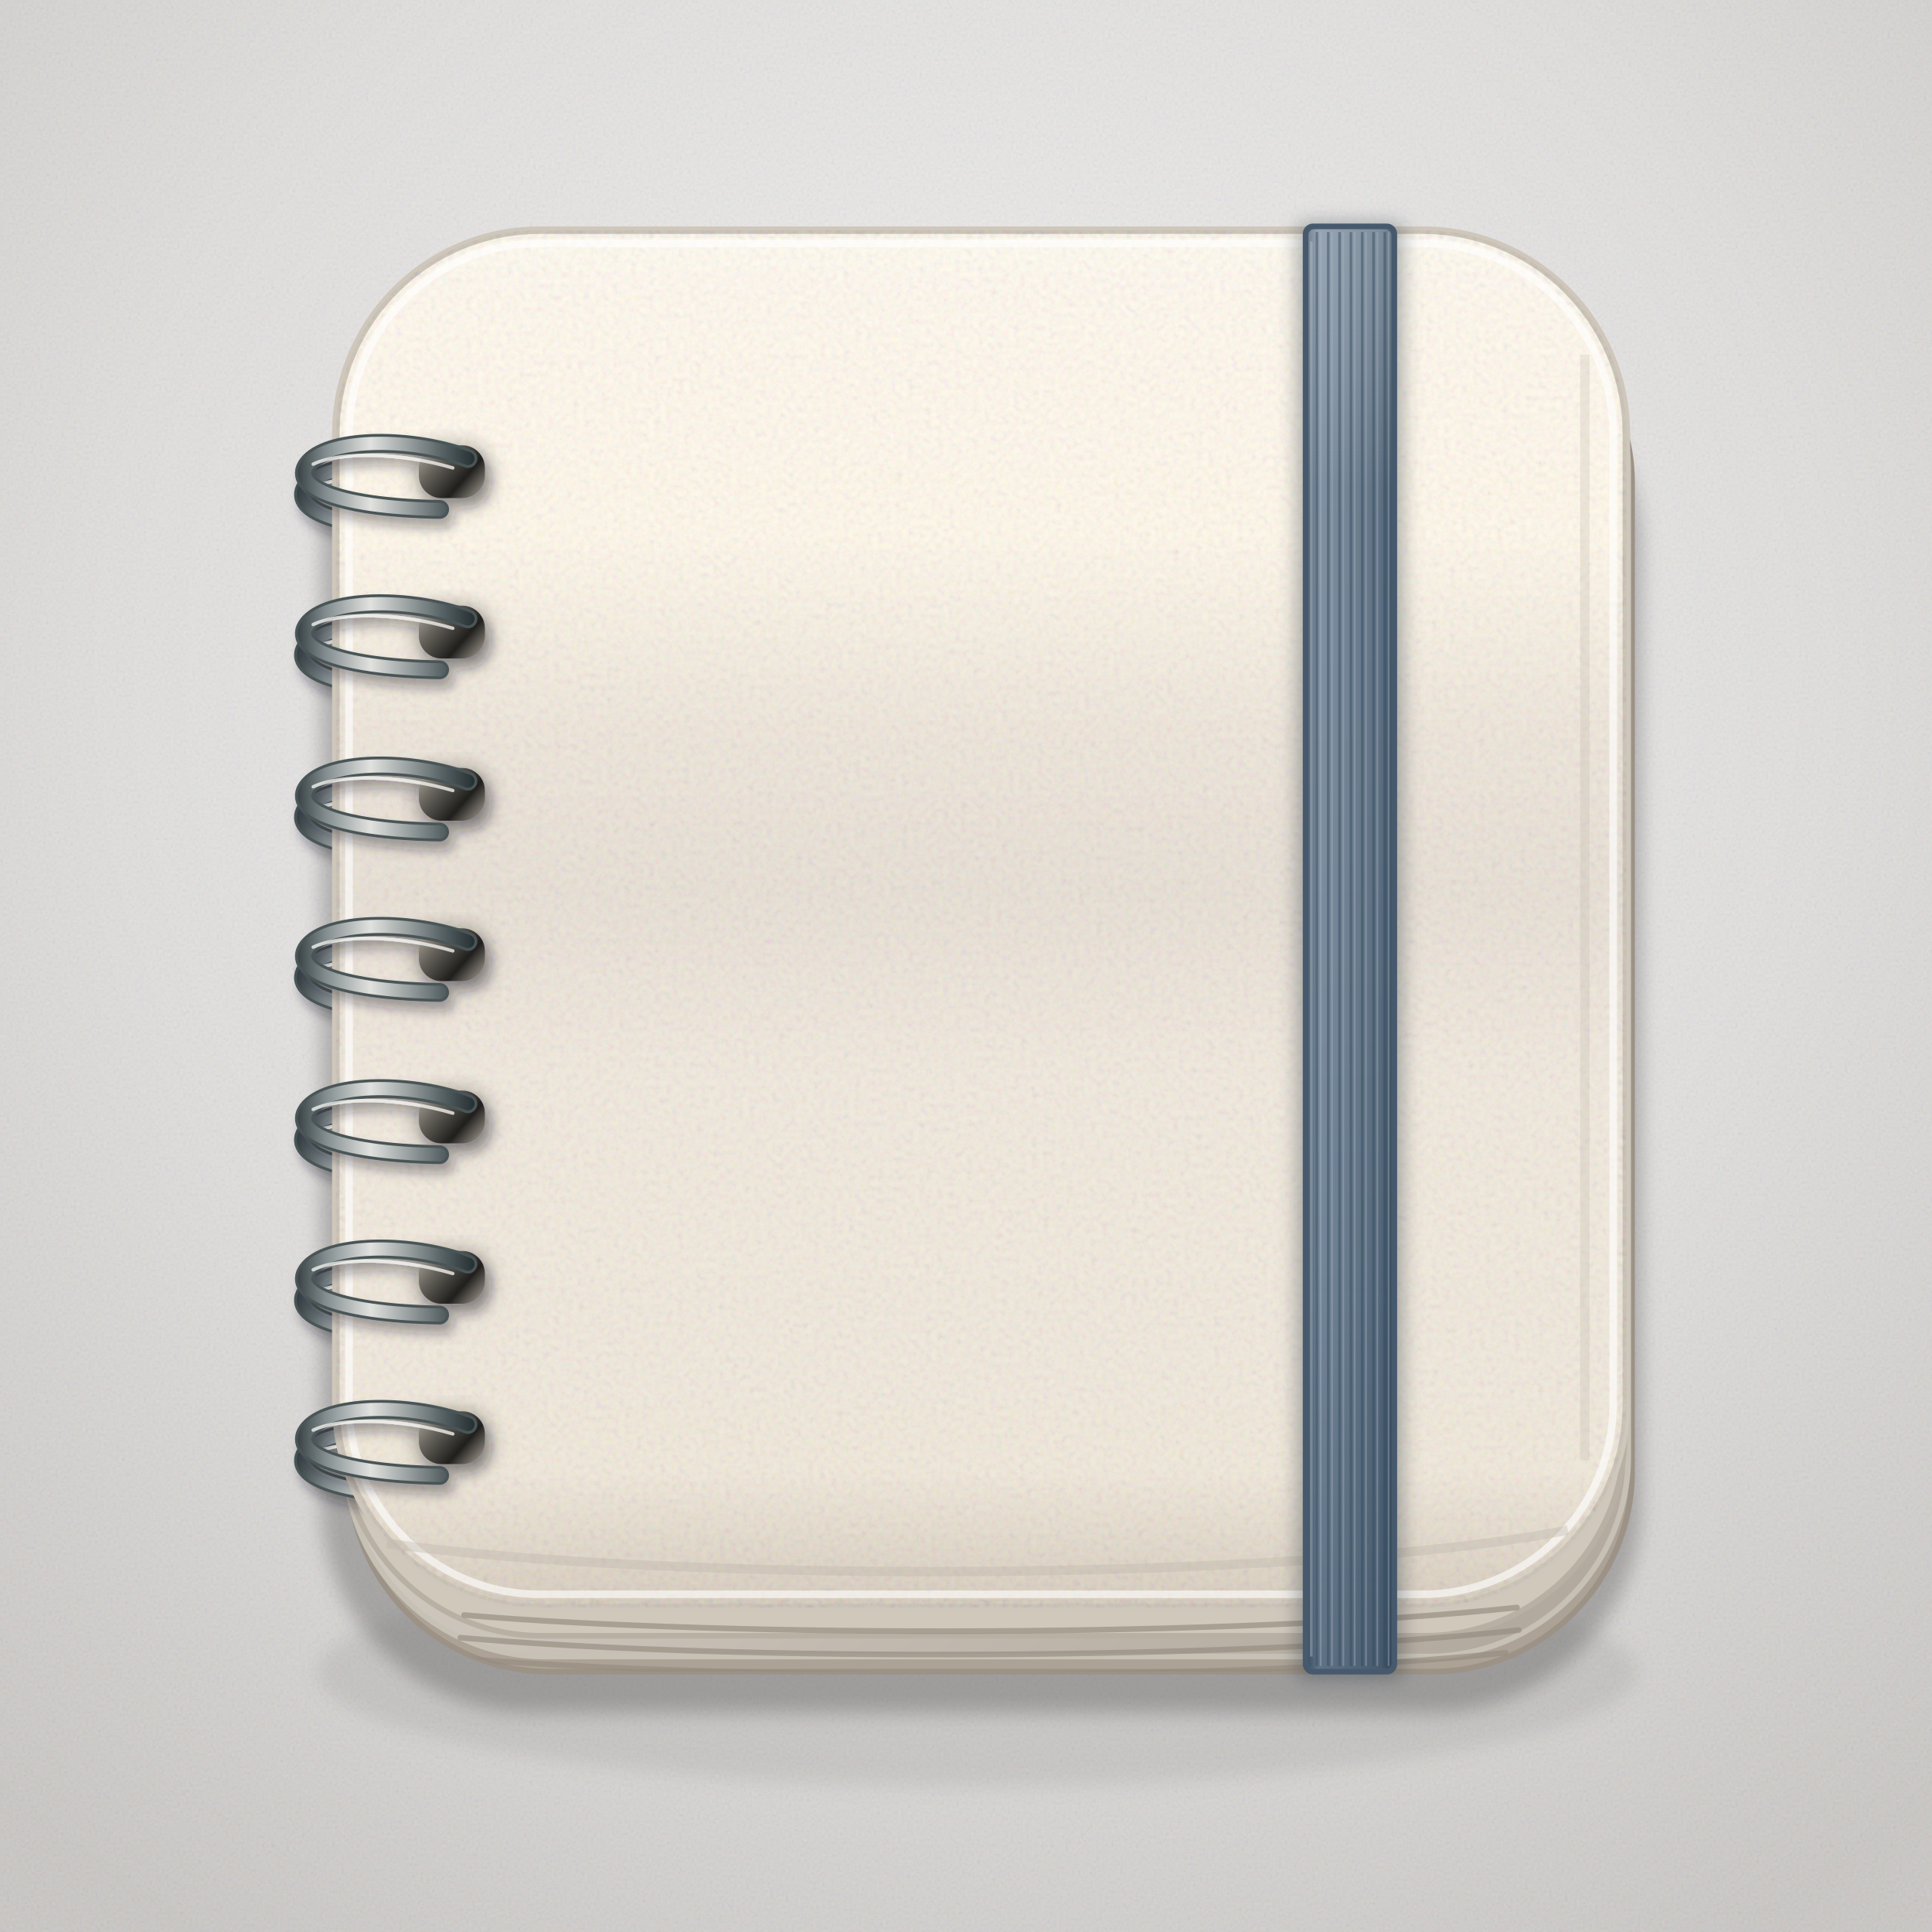
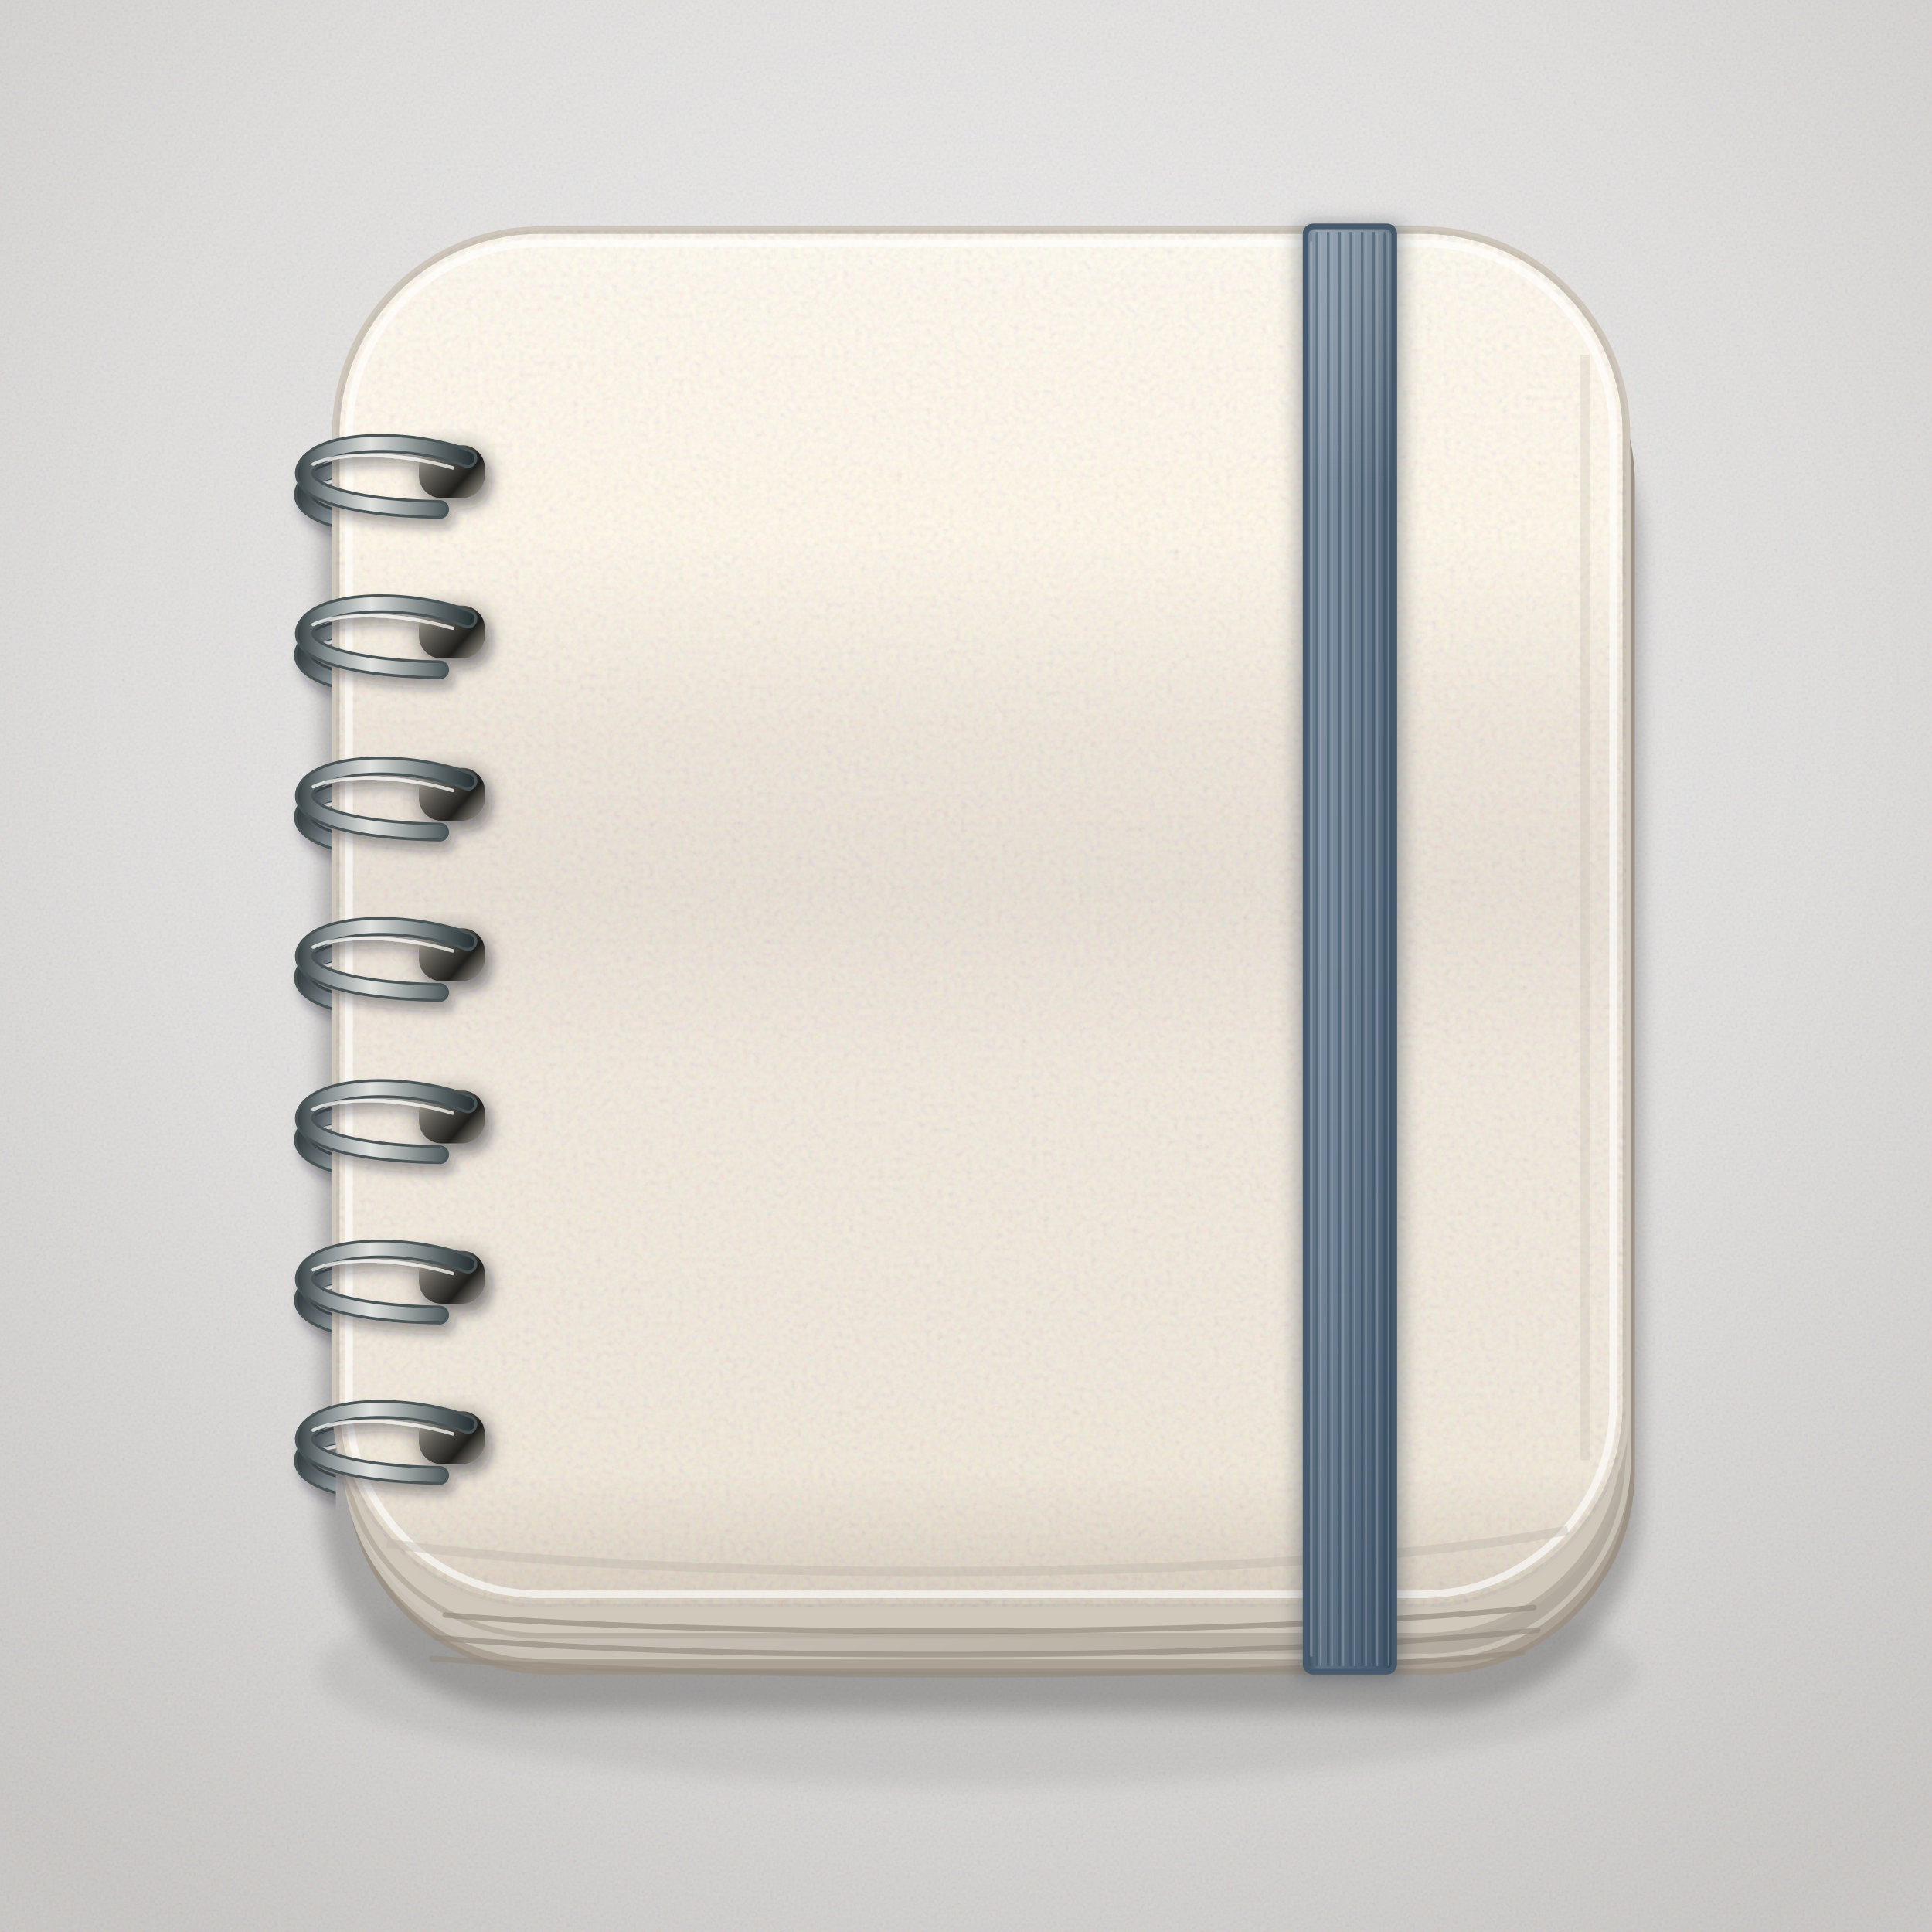
<svg xmlns="http://www.w3.org/2000/svg" width="1024" height="1024" viewBox="0 0 1024 1024" role="img" aria-labelledby="title description">
  <defs>
    <radialGradient id="backgroundFill" cx="50%" cy="35%" r="76%">
      <stop offset="0" stop-color="#f1f0f0" />
      <stop offset="0.58" stop-color="#e1dfde" />
      <stop offset="1" stop-color="#cbc8c6" />
    </radialGradient>
    <linearGradient id="coverFill" x1="520" y1="122" x2="520" y2="852" gradientUnits="userSpaceOnUse">
      <stop offset="0" stop-color="#fffaf0" />
      <stop offset="0.12" stop-color="#fff8ec" />
      <stop offset="0.22" stop-color="#fff8eb" />
      <stop offset="0.36" stop-color="#efe7dc" />
      <stop offset="0.48" stop-color="#e9e1d7" />
      <stop offset="0.62" stop-color="#f2eadf" />
      <stop offset="0.9" stop-color="#f1e9dc" />
      <stop offset="1" stop-color="#d8cec0" />
    </linearGradient>
    <linearGradient id="pageFill" x1="250" y1="134" x2="810" y2="890" gradientUnits="userSpaceOnUse">
      <stop offset="0" stop-color="#f6f1e8" />
      <stop offset="1" stop-color="#b1a89d" />
    </linearGradient>
    <linearGradient id="elasticFill" x1="692" y1="503" x2="739" y2="503" gradientUnits="userSpaceOnUse">
      <stop offset="0" stop-color="#3d5265" />
      <stop offset="0.14" stop-color="#7c8da0" />
      <stop offset="0.48" stop-color="#6c7e90" />
      <stop offset="0.84" stop-color="#586b7e" />
      <stop offset="1" stop-color="#34495c" />
    </linearGradient>
    <linearGradient id="elasticLength" x1="715" y1="120" x2="715" y2="886" gradientUnits="userSpaceOnUse">
      <stop offset="0" stop-color="#d2d8dd" stop-opacity="0.32" />
      <stop offset="0.18" stop-color="#fff" stop-opacity="0.04" />
      <stop offset="0.72" stop-color="#263b4e" stop-opacity="0.08" />
      <stop offset="1" stop-color="#1f3447" stop-opacity="0.3" />
    </linearGradient>
    <linearGradient id="metalStroke" x1="148" y1="0" x2="244" y2="0" gradientUnits="userSpaceOnUse">
      <stop offset="0" stop-color="#303a3d" />
      <stop offset="0.17" stop-color="#818b8d" />
      <stop offset="0.42" stop-color="#e1e2df" />
      <stop offset="0.62" stop-color="#9ca3a3" />
      <stop offset="0.82" stop-color="#566164" />
      <stop offset="1" stop-color="#242d30" />
    </linearGradient>
    <linearGradient id="slotFill" x1="214" y1="-14" x2="246" y2="14" gradientUnits="userSpaceOnUse">
      <stop offset="0" stop-color="#b2aca1" />
      <stop offset="0.35" stop-color="#625f58" />
      <stop offset="0.7" stop-color="#201f1d" />
      <stop offset="1" stop-color="#9b958a" />
    </linearGradient>
    <filter id="backgroundTexture" x="-5%" y="-5%" width="110%" height="110%" color-interpolation-filters="sRGB">
      <feTurbulence type="fractalNoise" baseFrequency="0.62" numOctaves="3" seed="13" stitchTiles="stitch" result="noise" />
      <feColorMatrix in="noise" type="matrix" values="1 0 0 0 0  0 1 0 0 0  0 0 1 0 0  0 0 0 0.13 0" result="grain" />
      <feBlend in="SourceGraphic" in2="grain" mode="soft-light" />
    </filter>
    <filter id="coverTexture" x="-4%" y="-4%" width="108%" height="108%" color-interpolation-filters="sRGB">
      <feTurbulence type="fractalNoise" baseFrequency="0.32" numOctaves="4" seed="29" stitchTiles="stitch" result="noise" />
      <feColorMatrix in="noise" type="matrix" values="1 0 0 0 0  0 1 0 0 0  0 0 1 0 0  0 0 0 0.22 0" result="grain" />
      <feBlend in="SourceGraphic" in2="grain" mode="soft-light" />
    </filter>
    <filter id="softShadow" x="-30%" y="-20%" width="160%" height="150%" color-interpolation-filters="sRGB">
      <feGaussianBlur stdDeviation="5" />
    </filter>
    <filter id="ringCastShadow" x="-25%" y="-40%" width="170%" height="190%" color-interpolation-filters="sRGB">
      <feDropShadow dx="3" dy="5" stdDeviation="3" flood-color="#1c1f20" flood-opacity="0.38" />
    </filter>
    <clipPath id="coverClip">
      <rect x="178" y="122" width="684" height="730" rx="108" />
    </clipPath>
-     <clipPath id="pageStackClip">
-       <rect x="185" y="150" width="680" height="736" rx="106" />
+     <clipPath id="bindingOutsideClip">
+       <rect x="0" y="0" width="170" height="1024" />
    </clipPath>
    <g id="ringBack" filter="url(#ringCastShadow)">
      <path d="M236 5C207 -6 166 -6 155 7C145 19 170 31 225 30" fill="none" stroke="#4a5457" stroke-width="10" stroke-linecap="round" stroke-linejoin="round" />
      <path d="M236 5C207 -6 166 -6 155 7C145 19 170 31 225 30" fill="none" stroke="url(#metalStroke)" stroke-width="7" stroke-linecap="round" stroke-linejoin="round" />
      <path d="M158 8C175 1 205 2 229 10" fill="none" stroke="#f4f4ef" stroke-width="1.8" stroke-linecap="round" opacity="0.78" />
    </g>
    <g id="ringFront" filter="url(#ringCastShadow)">
      <rect x="211" y="-16" width="40" height="32" rx="13" fill="#1d1d1b" opacity="0.2" filter="url(#softShadow)" />
      <rect x="214" y="-14" width="35" height="28" rx="12" fill="url(#slotFill)" />
      <path d="M240 -7C211 -18 168 -18 156 -5C145 7 168 19 225 20" fill="none" stroke="#4a5457" stroke-width="10" stroke-linecap="round" stroke-linejoin="round" />
      <path d="M240 -7C211 -18 168 -18 156 -5C145 7 168 19 225 20" fill="none" stroke="url(#metalStroke)" stroke-width="7" stroke-linecap="round" stroke-linejoin="round" />
      <path d="M158 -4C173 -11 205 -10 232 -2" fill="none" stroke="#f4f4ef" stroke-width="1.8" stroke-linecap="round" opacity="0.78" />
    </g>
  </defs>
  <g id="background">
    <rect width="1024" height="1024" fill="url(#backgroundFill)" filter="url(#backgroundTexture)" />
    <rect x="170" y="150" width="700" height="730" rx="112" fill="#353535" opacity="0.3" transform="translate(0 28)" filter="url(#softShadow)" />
    <ellipse cx="518" cy="886" rx="350" ry="61" fill="#555" opacity="0.12" filter="url(#softShadow)" />
  </g>
  <g id="notebook">
    <g id="pageStack">
      <rect x="185" y="150" width="680" height="736" rx="106" fill="#aca296" stroke="#9c9286" stroke-width="3" />
      <rect x="183" y="144" width="680" height="734" rx="106" fill="url(#pageFill)" stroke="#c6c0b5" stroke-width="3" />
      <rect x="181" y="137" width="680" height="730" rx="106" fill="#d1c8bc" stroke="#b9b0a4" stroke-width="3" />
-       <g id="pageEdgeLines" clip-path="url(#pageStackClip)">
-         <path d="M246 856C384 868 657 868 804 852M244 868C390 881 660 880 805 864M244 879C394 891 658 891 798 876" fill="none" stroke="#948b80" stroke-width="3" stroke-linecap="round" opacity="0.66" />
-       </g>
+       <path d="M236 856C380 868 662 868 813 852M231 868C386 881 665 880 815 864M229 879C389 891 663 891 807 876" fill="none" stroke="#948b80" stroke-width="3" stroke-linecap="round" opacity="0.66" />
    </g>
-     <g id="bindingBack" transform="translate(8 0)">
+     <g id="bindingBack" transform="translate(8 0)" clip-path="url(#bindingOutsideClip)">
      <use href="#ringBack" transform="translate(0 250)" />
      <use href="#ringBack" transform="translate(0 335)" />
      <use href="#ringBack" transform="translate(0 421)" />
      <use href="#ringBack" transform="translate(0 506)" />
      <use href="#ringBack" transform="translate(0 592)" />
      <use href="#ringBack" transform="translate(0 677)" />
      <use href="#ringBack" transform="translate(0 762)" />
    </g>
    <g id="cover">
      <rect x="178" y="122" width="684" height="730" rx="108" fill="url(#coverFill)" stroke="#cfc7bb" stroke-width="4" />
      <rect x="182" y="126" width="676" height="722" rx="104" fill="url(#coverFill)" filter="url(#coverTexture)" clip-path="url(#coverClip)" opacity="0.72" />
      <rect x="185" y="129" width="670" height="716" rx="101" fill="none" stroke="#fff" stroke-width="4" opacity="0.62" />
      <path d="M205 818C353 839 688 839 831 811" fill="none" stroke="#bdb6aa" stroke-width="5" opacity="0.38" />
      <path d="M840 188V774" fill="none" stroke="#bdb4a8" stroke-width="5" opacity="0.25" />
    </g>
    <g id="bindingFront" transform="translate(8 0)">
      <use href="#ringFront" transform="translate(0 250)" />
      <use href="#ringFront" transform="translate(0 335)" />
      <use href="#ringFront" transform="translate(0 421)" />
      <use href="#ringFront" transform="translate(0 506)" />
      <use href="#ringFront" transform="translate(0 592)" />
      <use href="#ringFront" transform="translate(0 677)" />
      <use href="#ringFront" transform="translate(0 762)" />
    </g>
    <g id="elasticBand">
      <rect x="687" y="118" width="57" height="772" rx="5" fill="#1f2d38" opacity="0.34" filter="url(#softShadow)" />
      <rect x="692" y="120" width="47" height="766" rx="4" fill="url(#elasticFill)" stroke="#46596d" stroke-width="3" />
      <rect x="693.5" y="121.5" width="44" height="763" rx="3" fill="url(#elasticLength)" />
      <path d="M698 123V883M704 123V883M710 123V883M716 123V883M722 123V883M728 123V883M734 123V883" fill="none" stroke="#354b5e" stroke-width="1.4" opacity="0.48" />
      <path d="M700 123V883M706 123V883M712 123V883M718 123V883M724 123V883M730 123V883M736 123V883" fill="none" stroke="#a9b5bf" stroke-width="0.9" opacity="0.4" />
      <path d="M695 128V878" fill="none" stroke="#d7dce0" stroke-width="1.4" opacity="0.3" />
    </g>
  </g>
</svg>
